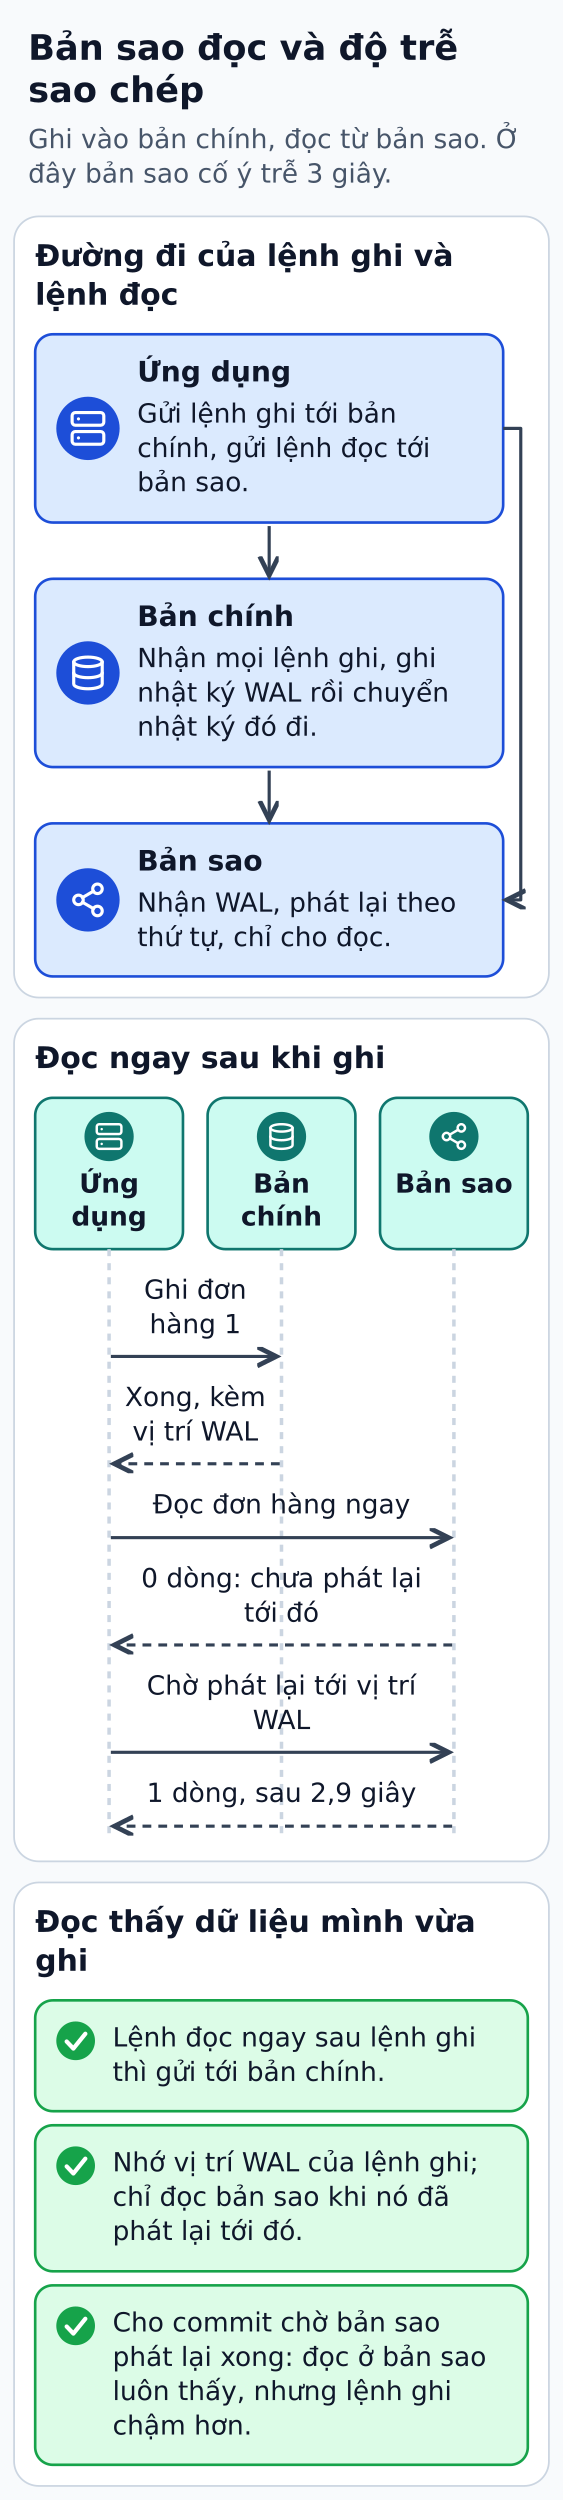
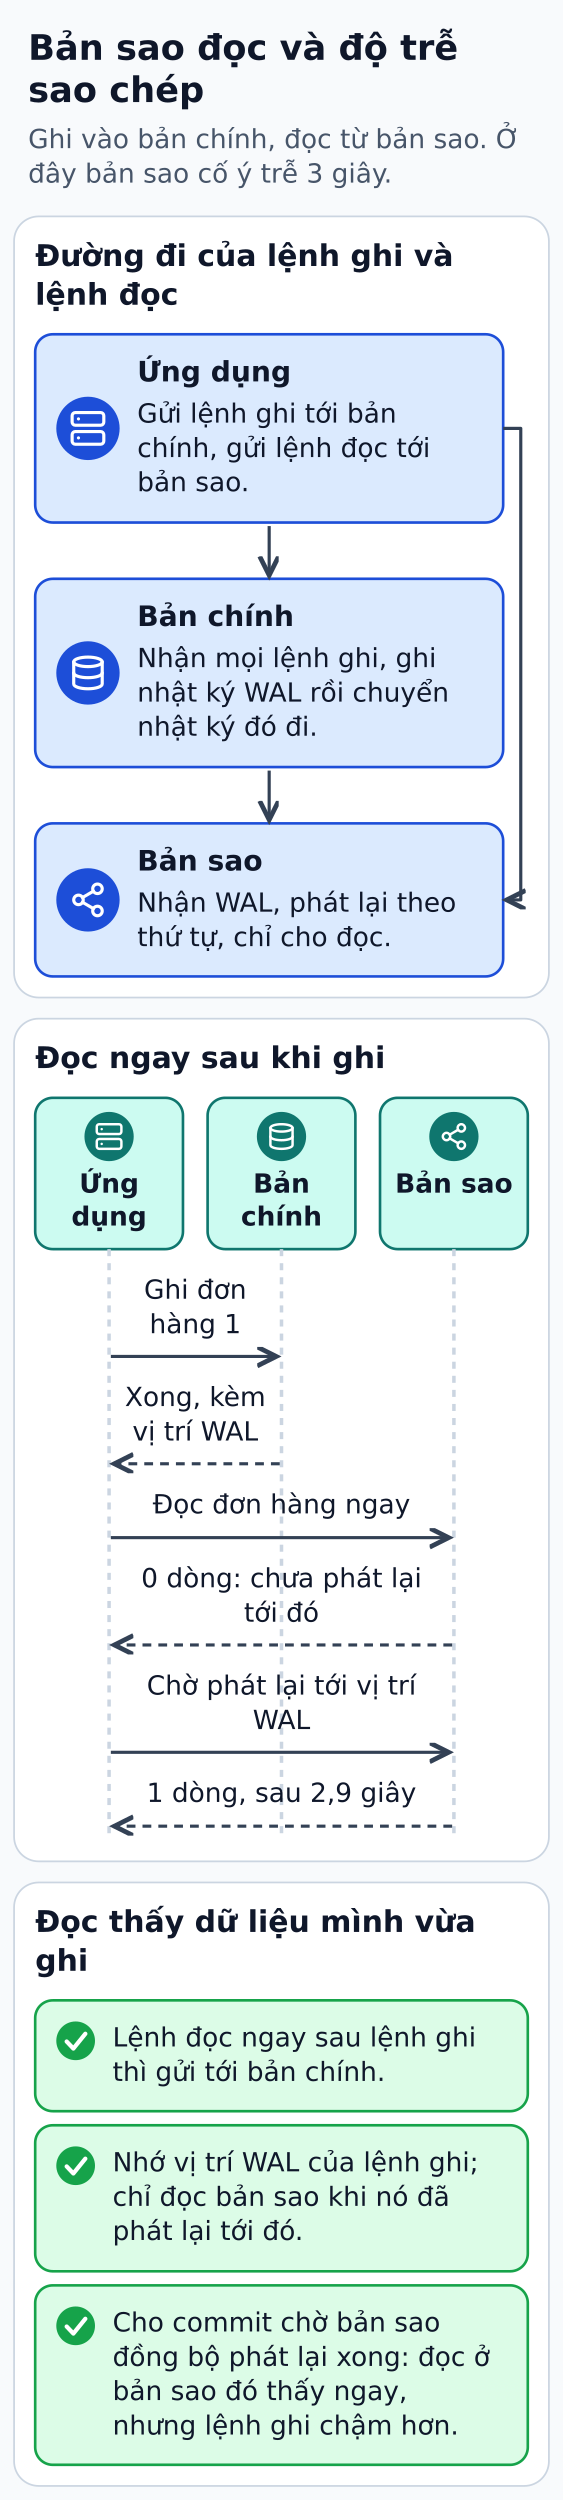
<svg xmlns="http://www.w3.org/2000/svg" width="320" height="1421" viewBox="0 0 320 1421" role="img" aria-labelledby="title desc">
  <defs>
    <marker id="arrow" markerWidth="8" markerHeight="8" refX="6" refY="3" orient="auto">
      <path d="M0,0 L6,3 L0,6" fill="none" stroke="#334155" stroke-width="1.5" />
    </marker>
  </defs>
  <rect width="320" height="1421" fill="#f8fafc" />
  <g font-family="DejaVu Sans, Arial, sans-serif" fill="#0f172a">
    <text x="16" y="34" font-size="20" fill="#0f172a" font-weight="bold" text-anchor="start">Bản sao đọc và độ trễ</text>
    <text x="16" y="58" font-size="20" fill="#0f172a" font-weight="bold" text-anchor="start">sao chép</text>
    <text x="16" y="84.2" font-size="15" fill="#475569" font-weight="normal" text-anchor="start">Ghi vào bản chính, đọc từ bản sao. Ở</text>
    <text x="16" y="103.8" font-size="15" fill="#475569" font-weight="normal" text-anchor="start">đây bản sao cố ý trễ 3 giây.</text>
    <rect x="8" y="123" width="304" height="444" rx="14" fill="#ffffff" stroke="#cbd5e1" stroke-width="1" />
    <text x="20" y="151.2" font-size="17" fill="#0f172a" font-weight="bold" text-anchor="start">Đường đi của lệnh ghi và</text>
    <text x="20" y="173.2" font-size="17" fill="#0f172a" font-weight="bold" text-anchor="start">lệnh đọc</text>
    <rect x="20" y="190" width="266" height="107" rx="10" fill="#dbeafe" stroke="#1d4ed8" stroke-width="1.5" />
    <circle cx="50" cy="243.5" r="18" fill="#1d4ed8" />
    <g transform="translate(39.2 232.7) scale(0.9)" fill="none" stroke="#FFFFFF" stroke-width="2" stroke-linecap="round" stroke-linejoin="round">
      <rect height="8" rx="2" ry="2" width="20" x="2" y="2" />
      <rect height="8" rx="2" ry="2" width="20" x="2" y="14" />
      <line x1="6" x2="6.01" y1="6" y2="6" />
      <line x1="6" x2="6.01" y1="18" y2="18" />
    </g>
    <text x="78" y="216.8" font-size="16" fill="#0f172a" font-weight="bold" text-anchor="start">Ứng dụng</text>
    <text x="78" y="240.2" font-size="15" fill="#0f172a" font-weight="normal" text-anchor="start">Gửi lệnh ghi tới bản</text>
    <text x="78" y="259.8" font-size="15" fill="#0f172a" font-weight="normal" text-anchor="start">chính, gửi lệnh đọc tới</text>
    <text x="78" y="279.2" font-size="15" fill="#0f172a" font-weight="normal" text-anchor="start">bản sao.</text>
    <rect x="20" y="329" width="266" height="107" rx="10" fill="#dbeafe" stroke="#1d4ed8" stroke-width="1.5" />
    <circle cx="50" cy="382.5" r="18" fill="#1d4ed8" />
    <g transform="translate(39.2 371.7) scale(0.9)" fill="none" stroke="#FFFFFF" stroke-width="2" stroke-linecap="round" stroke-linejoin="round">
      <ellipse cx="12" cy="5" rx="9" ry="3" />
      <path d="M3 5V19A9 3 0 0 0 21 19V5" />
      <path d="M3 12A9 3 0 0 0 21 12" />
    </g>
    <text x="78" y="355.8" font-size="16" fill="#0f172a" font-weight="bold" text-anchor="start">Bản chính</text>
    <text x="78" y="379.2" font-size="15" fill="#0f172a" font-weight="normal" text-anchor="start">Nhận mọi lệnh ghi, ghi</text>
    <text x="78" y="398.8" font-size="15" fill="#0f172a" font-weight="normal" text-anchor="start">nhật ký WAL rồi chuyển</text>
    <text x="78" y="418.2" font-size="15" fill="#0f172a" font-weight="normal" text-anchor="start">nhật ký đó đi.</text>
    <rect x="20" y="468" width="266" height="87" rx="10" fill="#dbeafe" stroke="#1d4ed8" stroke-width="1.5" />
    <circle cx="50" cy="511.5" r="18" fill="#1d4ed8" />
    <g transform="translate(39.2 500.7) scale(0.9)" fill="none" stroke="#FFFFFF" stroke-width="2" stroke-linecap="round" stroke-linejoin="round">
      <circle cx="18" cy="5" r="3" />
      <circle cx="6" cy="12" r="3" />
      <circle cx="18" cy="19" r="3" />
      <line x1="8.59" x2="15.42" y1="13.51" y2="17.49" />
      <line x1="15.41" x2="8.59" y1="6.51" y2="10.49" />
    </g>
    <text x="78" y="494.8" font-size="16" fill="#0f172a" font-weight="bold" text-anchor="start">Bản sao</text>
    <text x="78" y="518.2" font-size="15" fill="#0f172a" font-weight="normal" text-anchor="start">Nhận WAL, phát lại theo</text>
    <text x="78" y="537.8" font-size="15" fill="#0f172a" font-weight="normal" text-anchor="start">thứ tự, chỉ cho đọc.</text>
    <polyline points="153,299 153,327" fill="none" stroke="#334155" stroke-width="1.8" stroke-linejoin="round" marker-end="url(#arrow)" />
    <polyline points="153,438 153,466" fill="none" stroke="#334155" stroke-width="1.8" stroke-linejoin="round" marker-end="url(#arrow)" />
    <polyline points="286,243.5 296,243.5 296,511.5 288,511.5" fill="none" stroke="#334155" stroke-width="1.8" stroke-linejoin="round" marker-end="url(#arrow)" />
    <rect x="8" y="579" width="304" height="479" rx="14" fill="#ffffff" stroke="#cbd5e1" stroke-width="1" />
    <text x="20" y="607.1" font-size="17" fill="#0f172a" font-weight="bold" text-anchor="start">Đọc ngay sau khi ghi</text>
    <rect x="20" y="624" width="84" height="86" rx="10" fill="#ccfbf1" stroke="#0f766e" stroke-width="1.5" />
    <circle cx="62" cy="646" r="14" fill="#0f766e" />
    <g transform="translate(53.6 637.6) scale(0.7)" fill="none" stroke="#FFFFFF" stroke-width="2" stroke-linecap="round" stroke-linejoin="round">
      <rect height="8" rx="2" ry="2" width="20" x="2" y="2" />
      <rect height="8" rx="2" ry="2" width="20" x="2" y="14" />
      <line x1="6" x2="6.01" y1="6" y2="6" />
      <line x1="6" x2="6.01" y1="18" y2="18" />
    </g>
    <text x="62" y="677.9" font-size="15" fill="#0f172a" font-weight="bold" text-anchor="middle">Ứng</text>
    <text x="62" y="696.6" font-size="15" fill="#0f172a" font-weight="bold" text-anchor="middle">dụng</text>
    <rect x="118" y="624" width="84" height="86" rx="10" fill="#ccfbf1" stroke="#0f766e" stroke-width="1.5" />
    <circle cx="160" cy="646" r="14" fill="#0f766e" />
    <g transform="translate(151.6 637.6) scale(0.7)" fill="none" stroke="#FFFFFF" stroke-width="2" stroke-linecap="round" stroke-linejoin="round">
      <ellipse cx="12" cy="5" rx="9" ry="3" />
      <path d="M3 5V19A9 3 0 0 0 21 19V5" />
      <path d="M3 12A9 3 0 0 0 21 12" />
    </g>
    <text x="160" y="677.9" font-size="15" fill="#0f172a" font-weight="bold" text-anchor="middle">Bản</text>
    <text x="160" y="696.6" font-size="15" fill="#0f172a" font-weight="bold" text-anchor="middle">chính</text>
    <rect x="216" y="624" width="84" height="86" rx="10" fill="#ccfbf1" stroke="#0f766e" stroke-width="1.5" />
    <circle cx="258" cy="646" r="14" fill="#0f766e" />
    <g transform="translate(249.6 637.6) scale(0.7)" fill="none" stroke="#FFFFFF" stroke-width="2" stroke-linecap="round" stroke-linejoin="round">
      <circle cx="18" cy="5" r="3" />
      <circle cx="6" cy="12" r="3" />
      <circle cx="18" cy="19" r="3" />
      <line x1="8.59" x2="15.42" y1="13.51" y2="17.49" />
      <line x1="15.41" x2="8.59" y1="6.51" y2="10.49" />
    </g>
    <text x="258" y="677.9" font-size="15" fill="#0f172a" font-weight="bold" text-anchor="middle">Bản sao</text>
    <polyline points="62,710 62,1046" fill="none" stroke="#cbd5e1" stroke-width="2" stroke-dasharray="4 4" />
    <polyline points="160,710 160,1046" fill="none" stroke="#cbd5e1" stroke-width="2" stroke-dasharray="4 4" />
    <polyline points="258,710 258,1046" fill="none" stroke="#cbd5e1" stroke-width="2" stroke-dasharray="4 4" />
    <text x="111" y="738.2" font-size="15" fill="#0f172a" font-weight="normal" text-anchor="middle">Ghi đơn</text>
    <text x="111" y="757.8" font-size="15" fill="#0f172a" font-weight="normal" text-anchor="middle">hàng 1</text>
    <polyline points="63,771 157,771" fill="none" stroke="#334155" stroke-width="1.8" stroke-linejoin="round" marker-end="url(#arrow)" />
    <text x="111" y="799.2" font-size="15" fill="#0f172a" font-weight="normal" text-anchor="middle">Xong, kèm</text>
    <text x="111" y="818.8" font-size="15" fill="#0f172a" font-weight="normal" text-anchor="middle">vị trí WAL</text>
    <polyline points="159,832 65,832" fill="none" stroke="#334155" stroke-width="1.8" stroke-dasharray="5 4" stroke-linejoin="round" marker-end="url(#arrow)" />
    <text x="160" y="860.2" font-size="15" fill="#0f172a" font-weight="normal" text-anchor="middle">Đọc đơn hàng ngay</text>
    <polyline points="63,874 255,874" fill="none" stroke="#334155" stroke-width="1.8" stroke-linejoin="round" marker-end="url(#arrow)" />
    <text x="160" y="902.2" font-size="15" fill="#0f172a" font-weight="normal" text-anchor="middle">0 dòng: chưa phát lại</text>
    <text x="160" y="921.8" font-size="15" fill="#0f172a" font-weight="normal" text-anchor="middle">tới đó</text>
    <polyline points="257,935 65,935" fill="none" stroke="#334155" stroke-width="1.8" stroke-dasharray="5 4" stroke-linejoin="round" marker-end="url(#arrow)" />
    <text x="160" y="963.2" font-size="15" fill="#0f172a" font-weight="normal" text-anchor="middle">Chờ phát lại tới vị trí</text>
    <text x="160" y="982.8" font-size="15" fill="#0f172a" font-weight="normal" text-anchor="middle">WAL</text>
    <polyline points="63,996 255,996" fill="none" stroke="#334155" stroke-width="1.8" stroke-linejoin="round" marker-end="url(#arrow)" />
    <text x="160" y="1024.2" font-size="15" fill="#0f172a" font-weight="normal" text-anchor="middle">1 dòng, sau 2,9 giây</text>
    <polyline points="257,1038 65,1038" fill="none" stroke="#334155" stroke-width="1.8" stroke-dasharray="5 4" stroke-linejoin="round" marker-end="url(#arrow)" />
    <rect x="8" y="1070" width="304" height="343" rx="14" fill="#ffffff" stroke="#cbd5e1" stroke-width="1" />
    <text x="20" y="1098.1" font-size="17" fill="#0f172a" font-weight="bold" text-anchor="start">Đọc thấy dữ liệu mình vừa</text>
    <text x="20" y="1120.2" font-size="17" fill="#0f172a" font-weight="bold" text-anchor="start">ghi</text>
    <rect x="20" y="1137" width="280" height="63" rx="10" fill="#dcfce7" stroke="#16a34a" stroke-width="1.5" />
    <circle cx="43" cy="1160" r="11" fill="#16a34a" />
    <polyline points="37.9,1160.4 41.7,1164.4 48.5,1156" fill="none" stroke="#ffffff" stroke-width="2.4" stroke-linecap="round" stroke-linejoin="round" />
    <text x="64" y="1163.2" font-size="15" fill="#0f172a" font-weight="normal" text-anchor="start">Lệnh đọc ngay sau lệnh ghi</text>
    <text x="64" y="1182.8" font-size="15" fill="#0f172a" font-weight="normal" text-anchor="start">thì gửi tới bản chính.</text>
    <rect x="20" y="1208" width="280" height="83" rx="10" fill="#dcfce7" stroke="#16a34a" stroke-width="1.5" />
    <circle cx="43" cy="1231" r="11" fill="#16a34a" />
    <polyline points="37.9,1231.4 41.7,1235.4 48.5,1227" fill="none" stroke="#ffffff" stroke-width="2.4" stroke-linecap="round" stroke-linejoin="round" />
    <text x="64" y="1234.2" font-size="15" fill="#0f172a" font-weight="normal" text-anchor="start">Nhớ vị trí WAL của lệnh ghi;</text>
    <text x="64" y="1253.8" font-size="15" fill="#0f172a" font-weight="normal" text-anchor="start">chỉ đọc bản sao khi nó đã</text>
    <text x="64" y="1273.2" font-size="15" fill="#0f172a" font-weight="normal" text-anchor="start">phát lại tới đó.</text>
    <rect x="20" y="1299" width="280" height="102" rx="10" fill="#dcfce7" stroke="#16a34a" stroke-width="1.5" />
    <circle cx="43" cy="1322" r="11" fill="#16a34a" />
    <polyline points="37.9,1322.4 41.7,1326.4 48.5,1318" fill="none" stroke="#ffffff" stroke-width="2.4" stroke-linecap="round" stroke-linejoin="round" />
    <text x="64" y="1325.2" font-size="15" fill="#0f172a" font-weight="normal" text-anchor="start">Cho commit chờ bản sao</text>
-     <text x="64" y="1344.8" font-size="15" fill="#0f172a" font-weight="normal" text-anchor="start">phát lại xong: đọc ở bản sao</text>
-     <text x="64" y="1364.2" font-size="15" fill="#0f172a" font-weight="normal" text-anchor="start">luôn thấy, nhưng lệnh ghi</text>
-     <text x="64" y="1383.8" font-size="15" fill="#0f172a" font-weight="normal" text-anchor="start">chậm hơn.</text>
+     <text x="64" y="1344.8" font-size="15" fill="#0f172a" font-weight="normal" text-anchor="start">đồng bộ phát lại xong: đọc ở</text>
+     <text x="64" y="1364.2" font-size="15" fill="#0f172a" font-weight="normal" text-anchor="start">bản sao đó thấy ngay,</text>
+     <text x="64" y="1383.8" font-size="15" fill="#0f172a" font-weight="normal" text-anchor="start">nhưng lệnh ghi chậm hơn.</text>
  </g>
</svg>
